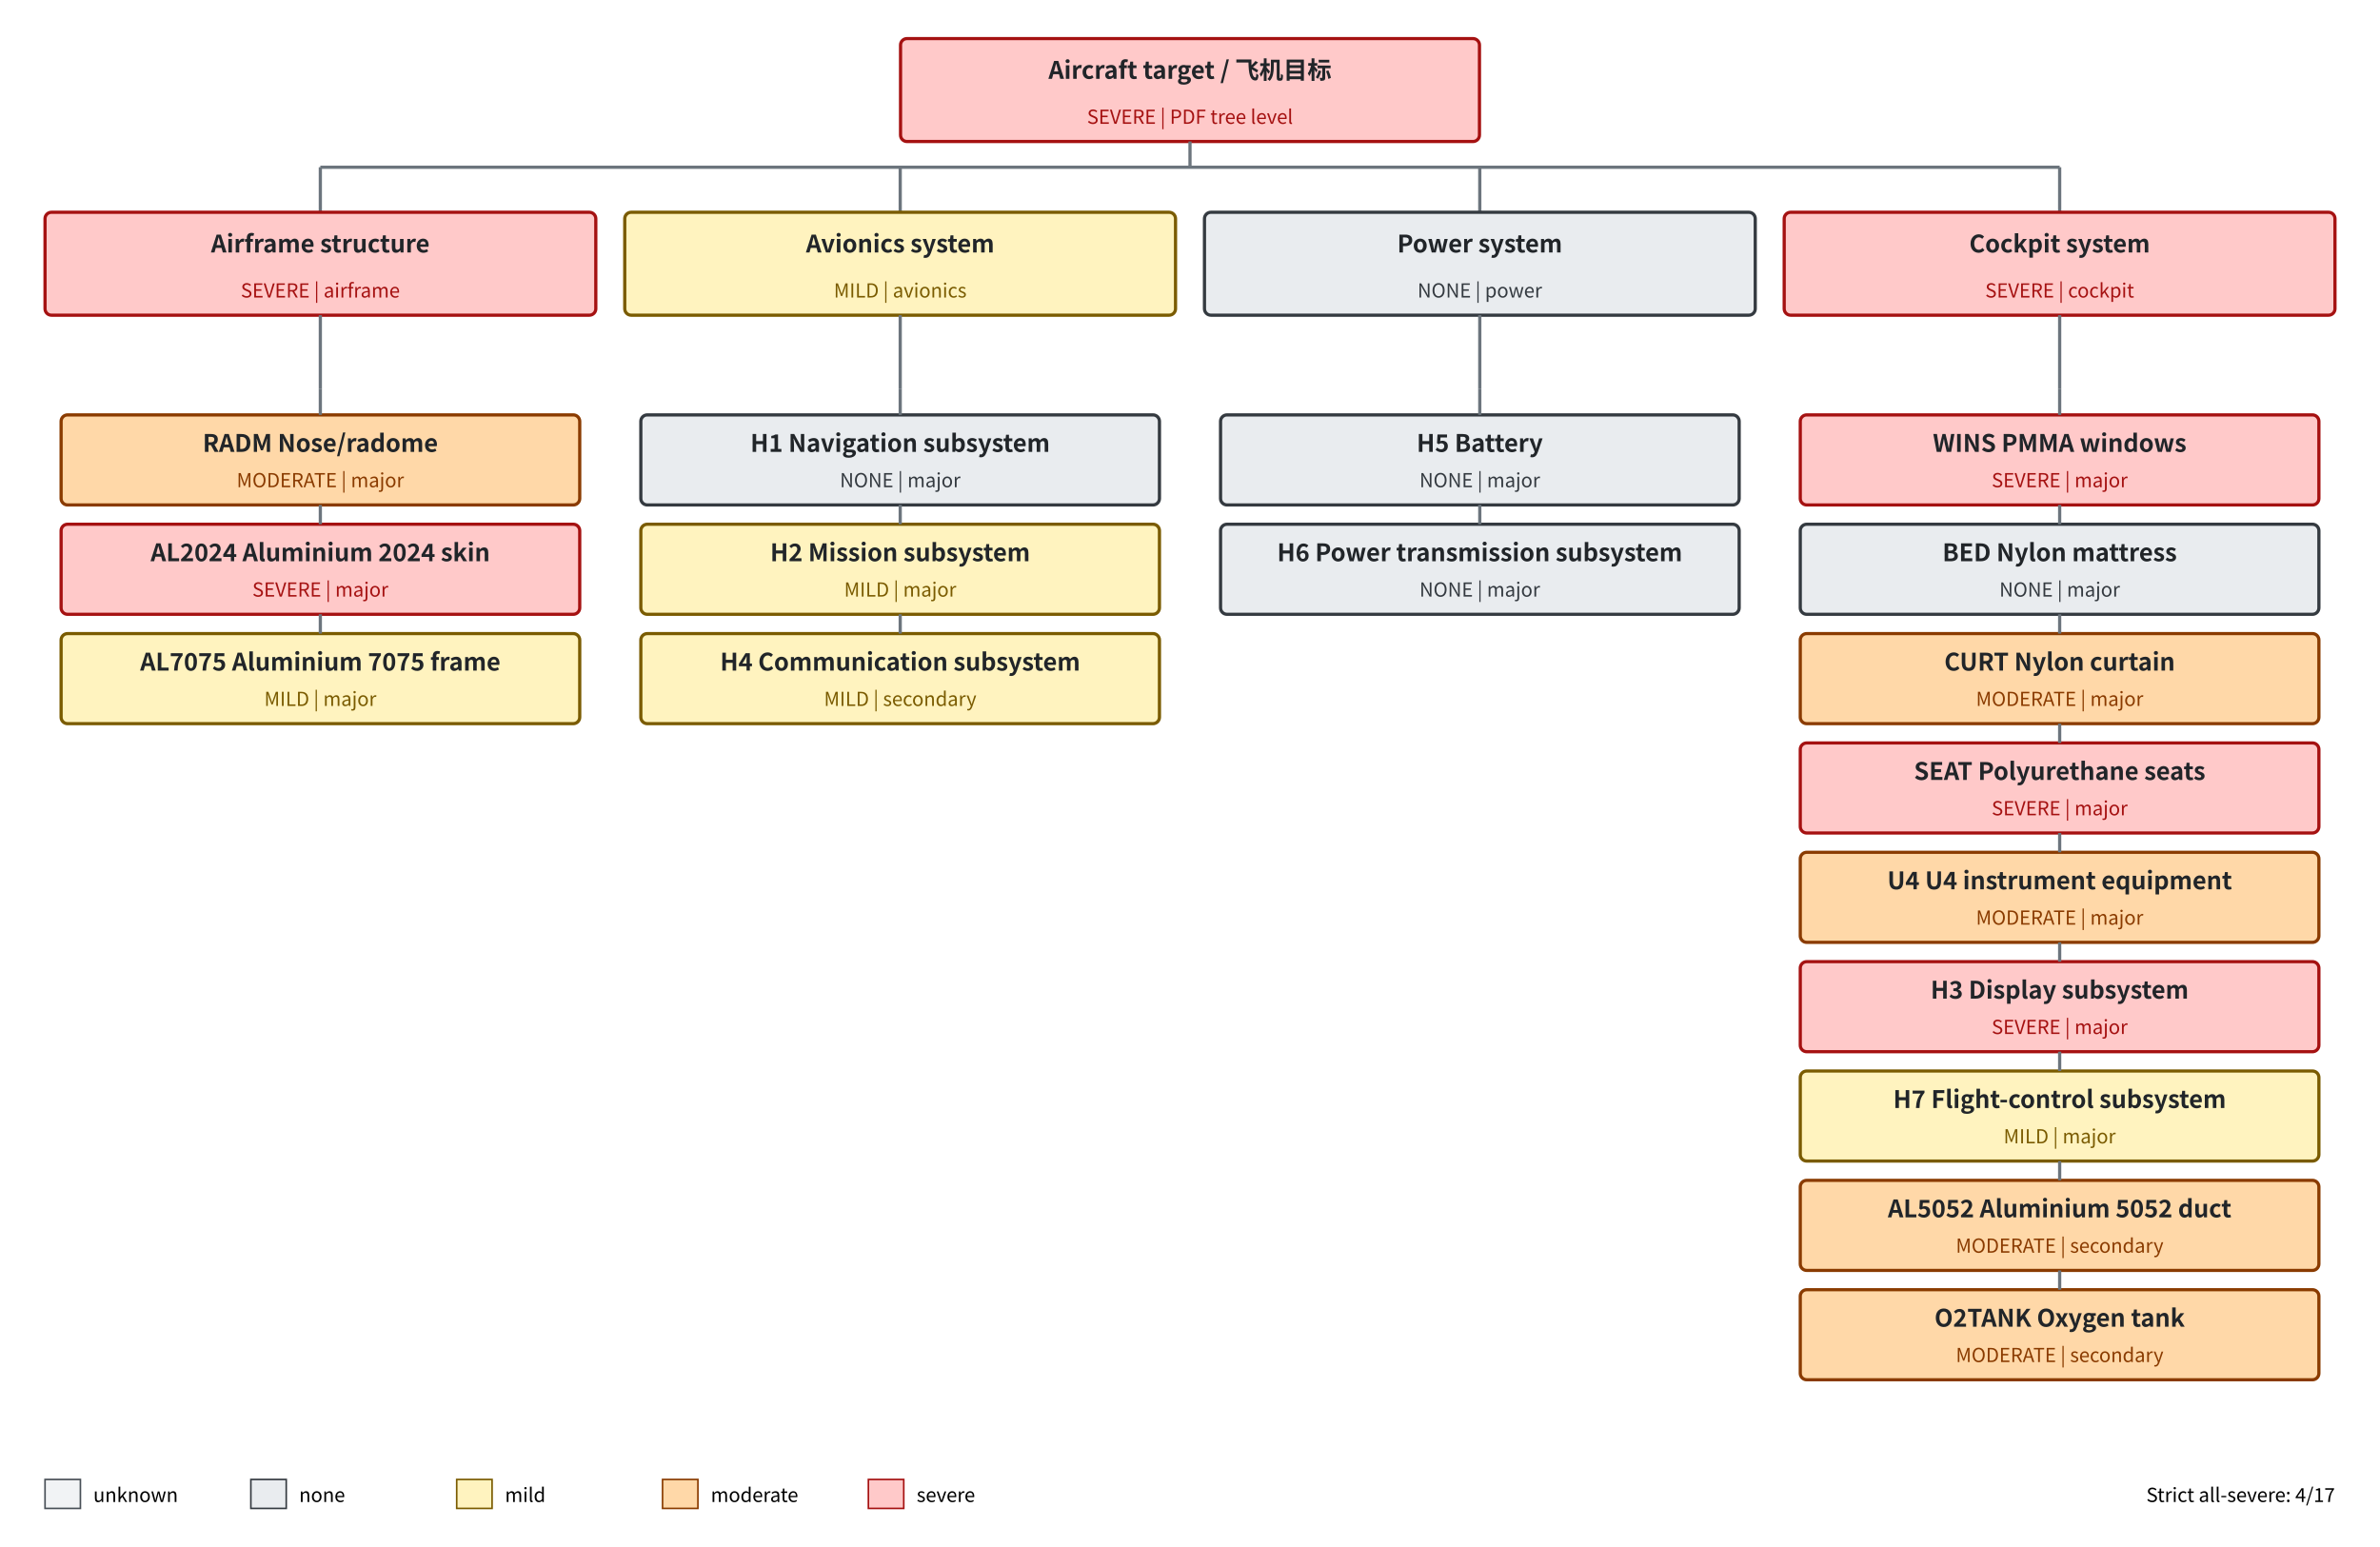
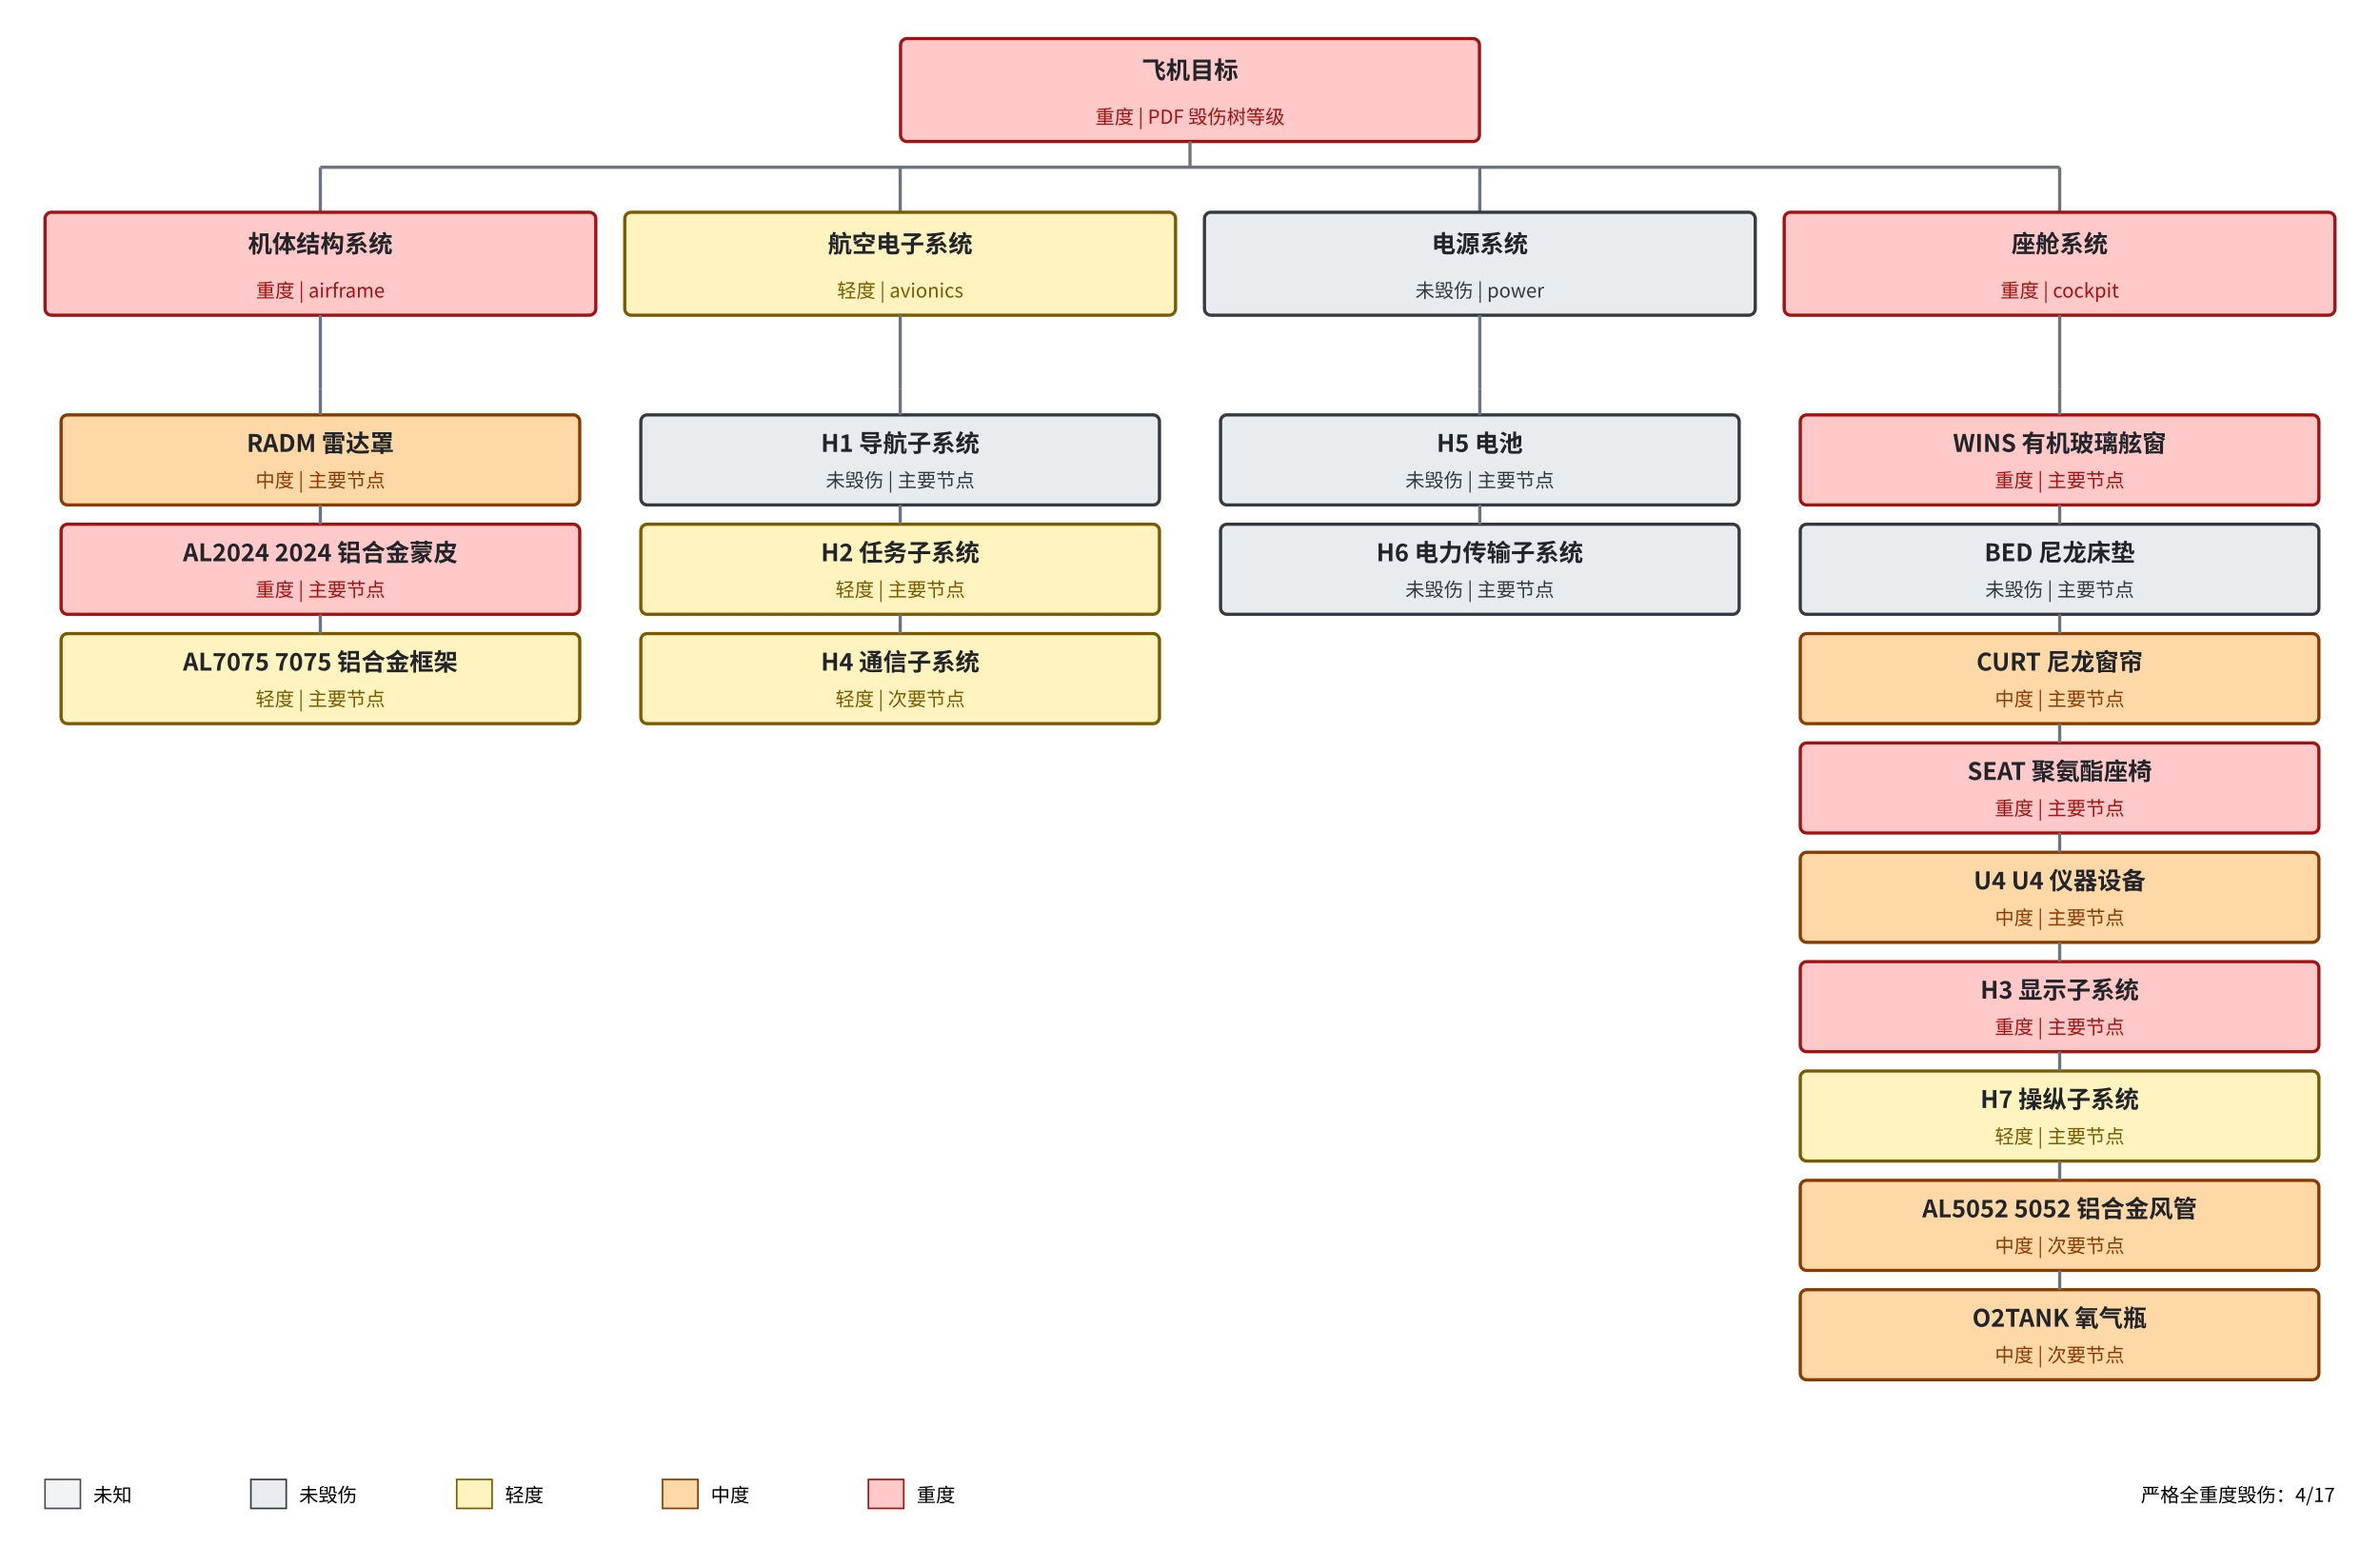
<svg xmlns="http://www.w3.org/2000/svg" width="1480" height="962" viewBox="0 0 1480 962">
  <style>text{font-family:"Microsoft YaHei","Noto Sans CJK SC",Arial,sans-serif;letter-spacing:0}.title{font-size:20px;font-weight:700}.label{font-size:15px;font-weight:600}.small{font-size:12px}.line{stroke:#6c757d;stroke-width:2;fill:none}</style>
  <rect width="100%" height="100%" fill="#ffffff" />
  <rect x="560.0" y="24.0" width="360.0" height="64.0" rx="4" fill="#ffc9c9" stroke="#a51111" stroke-width="2" />
-   <text x="740.0" y="49.0" text-anchor="middle" class="label" fill="#212529">Aircraft target / 飞机目标</text>
-   <text x="740.0" y="77.0" text-anchor="middle" class="small" fill="#a51111">SEVERE | PDF tree level</text>
+   <text x="740.0" y="49.0" text-anchor="middle" class="label" fill="#212529">飞机目标</text>
+   <text x="740.0" y="77.0" text-anchor="middle" class="small" fill="#a51111">重度 | PDF 毁伤树等级</text>
  <path class="line" d="M 740.0 88.0 V 104.0" />
  <path class="line" d="M 199.2 104.0 H 1280.8" />
  <path class="line" d="M 199.2 104.0 V 132.0" />
  <rect x="28.0" y="132.0" width="342.5" height="64.0" rx="4" fill="#ffc9c9" stroke="#a51111" stroke-width="2" />
-   <text x="199.2" y="157.0" text-anchor="middle" class="label" fill="#212529">Airframe structure</text>
-   <text x="199.2" y="185.0" text-anchor="middle" class="small" fill="#a51111">SEVERE | airframe</text>
+   <text x="199.2" y="157.0" text-anchor="middle" class="label" fill="#212529">机体结构系统</text>
+   <text x="199.2" y="185.0" text-anchor="middle" class="small" fill="#a51111">重度 | airframe</text>
  <path class="line" d="M 199.2 196.0 V 242.0" />
  <rect x="38.0" y="258.0" width="322.5" height="56.0" rx="4" fill="#ffd8a8" stroke="#8a3b00" stroke-width="2" />
-   <text x="199.2" y="281.0" text-anchor="middle" class="label" fill="#212529">RADM  Nose/radome</text>
-   <text x="199.2" y="303.0" text-anchor="middle" class="small" fill="#8a3b00">MODERATE | major</text>
+   <text x="199.2" y="281.0" text-anchor="middle" class="label" fill="#212529">RADM  雷达罩</text>
+   <text x="199.2" y="303.0" text-anchor="middle" class="small" fill="#8a3b00">中度 | 主要节点</text>
  <path class="line" d="M 199.2 242.0 V 258.0" />
  <rect x="38.0" y="326.0" width="322.5" height="56.0" rx="4" fill="#ffc9c9" stroke="#a51111" stroke-width="2" />
-   <text x="199.2" y="349.0" text-anchor="middle" class="label" fill="#212529">AL2024  Aluminium 2024 skin</text>
-   <text x="199.2" y="371.0" text-anchor="middle" class="small" fill="#a51111">SEVERE | major</text>
+   <text x="199.2" y="349.0" text-anchor="middle" class="label" fill="#212529">AL2024  2024 铝合金蒙皮</text>
+   <text x="199.2" y="371.0" text-anchor="middle" class="small" fill="#a51111">重度 | 主要节点</text>
  <path class="line" d="M 199.2 314.0 V 326.0" />
  <rect x="38.0" y="394.0" width="322.5" height="56.0" rx="4" fill="#fff3bf" stroke="#7a5b00" stroke-width="2" />
-   <text x="199.2" y="417.0" text-anchor="middle" class="label" fill="#212529">AL7075  Aluminium 7075 frame</text>
-   <text x="199.2" y="439.0" text-anchor="middle" class="small" fill="#7a5b00">MILD | major</text>
+   <text x="199.2" y="417.0" text-anchor="middle" class="label" fill="#212529">AL7075  7075 铝合金框架</text>
+   <text x="199.2" y="439.0" text-anchor="middle" class="small" fill="#7a5b00">轻度 | 主要节点</text>
  <path class="line" d="M 199.2 382.0 V 394.0" />
  <path class="line" d="M 559.8 104.0 V 132.0" />
  <rect x="388.5" y="132.0" width="342.5" height="64.0" rx="4" fill="#fff3bf" stroke="#7a5b00" stroke-width="2" />
-   <text x="559.8" y="157.0" text-anchor="middle" class="label" fill="#212529">Avionics system</text>
-   <text x="559.8" y="185.0" text-anchor="middle" class="small" fill="#7a5b00">MILD | avionics</text>
+   <text x="559.8" y="157.0" text-anchor="middle" class="label" fill="#212529">航空电子系统</text>
+   <text x="559.8" y="185.0" text-anchor="middle" class="small" fill="#7a5b00">轻度 | avionics</text>
  <path class="line" d="M 559.8 196.0 V 242.0" />
  <rect x="398.5" y="258.0" width="322.5" height="56.0" rx="4" fill="#e9ecef" stroke="#343a40" stroke-width="2" />
-   <text x="559.8" y="281.0" text-anchor="middle" class="label" fill="#212529">H1  Navigation subsystem</text>
-   <text x="559.8" y="303.0" text-anchor="middle" class="small" fill="#343a40">NONE | major</text>
+   <text x="559.8" y="281.0" text-anchor="middle" class="label" fill="#212529">H1  导航子系统</text>
+   <text x="559.8" y="303.0" text-anchor="middle" class="small" fill="#343a40">未毁伤 | 主要节点</text>
  <path class="line" d="M 559.8 242.0 V 258.0" />
  <rect x="398.5" y="326.0" width="322.5" height="56.0" rx="4" fill="#fff3bf" stroke="#7a5b00" stroke-width="2" />
-   <text x="559.8" y="349.0" text-anchor="middle" class="label" fill="#212529">H2  Mission subsystem</text>
-   <text x="559.8" y="371.0" text-anchor="middle" class="small" fill="#7a5b00">MILD | major</text>
+   <text x="559.8" y="349.0" text-anchor="middle" class="label" fill="#212529">H2  任务子系统</text>
+   <text x="559.8" y="371.0" text-anchor="middle" class="small" fill="#7a5b00">轻度 | 主要节点</text>
  <path class="line" d="M 559.8 314.0 V 326.0" />
  <rect x="398.5" y="394.0" width="322.5" height="56.0" rx="4" fill="#fff3bf" stroke="#7a5b00" stroke-width="2" />
-   <text x="559.8" y="417.0" text-anchor="middle" class="label" fill="#212529">H4  Communication subsystem</text>
-   <text x="559.8" y="439.0" text-anchor="middle" class="small" fill="#7a5b00">MILD | secondary</text>
+   <text x="559.8" y="417.0" text-anchor="middle" class="label" fill="#212529">H4  通信子系统</text>
+   <text x="559.8" y="439.0" text-anchor="middle" class="small" fill="#7a5b00">轻度 | 次要节点</text>
  <path class="line" d="M 559.8 382.0 V 394.0" />
  <path class="line" d="M 920.2 104.0 V 132.0" />
  <rect x="749.0" y="132.0" width="342.5" height="64.0" rx="4" fill="#e9ecef" stroke="#343a40" stroke-width="2" />
-   <text x="920.2" y="157.0" text-anchor="middle" class="label" fill="#212529">Power system</text>
-   <text x="920.2" y="185.0" text-anchor="middle" class="small" fill="#343a40">NONE | power</text>
+   <text x="920.2" y="157.0" text-anchor="middle" class="label" fill="#212529">电源系统</text>
+   <text x="920.2" y="185.0" text-anchor="middle" class="small" fill="#343a40">未毁伤 | power</text>
  <path class="line" d="M 920.2 196.0 V 242.0" />
  <rect x="759.0" y="258.0" width="322.5" height="56.0" rx="4" fill="#e9ecef" stroke="#343a40" stroke-width="2" />
-   <text x="920.2" y="281.0" text-anchor="middle" class="label" fill="#212529">H5  Battery</text>
-   <text x="920.2" y="303.0" text-anchor="middle" class="small" fill="#343a40">NONE | major</text>
+   <text x="920.2" y="281.0" text-anchor="middle" class="label" fill="#212529">H5  电池</text>
+   <text x="920.2" y="303.0" text-anchor="middle" class="small" fill="#343a40">未毁伤 | 主要节点</text>
  <path class="line" d="M 920.2 242.0 V 258.0" />
  <rect x="759.0" y="326.0" width="322.5" height="56.0" rx="4" fill="#e9ecef" stroke="#343a40" stroke-width="2" />
-   <text x="920.2" y="349.0" text-anchor="middle" class="label" fill="#212529">H6  Power transmission subsystem</text>
-   <text x="920.2" y="371.0" text-anchor="middle" class="small" fill="#343a40">NONE | major</text>
+   <text x="920.2" y="349.0" text-anchor="middle" class="label" fill="#212529">H6  电力传输子系统</text>
+   <text x="920.2" y="371.0" text-anchor="middle" class="small" fill="#343a40">未毁伤 | 主要节点</text>
  <path class="line" d="M 920.2 314.0 V 326.0" />
  <path class="line" d="M 1280.8 104.0 V 132.0" />
  <rect x="1109.5" y="132.0" width="342.5" height="64.0" rx="4" fill="#ffc9c9" stroke="#a51111" stroke-width="2" />
-   <text x="1280.8" y="157.0" text-anchor="middle" class="label" fill="#212529">Cockpit system</text>
-   <text x="1280.8" y="185.0" text-anchor="middle" class="small" fill="#a51111">SEVERE | cockpit</text>
+   <text x="1280.8" y="157.0" text-anchor="middle" class="label" fill="#212529">座舱系统</text>
+   <text x="1280.8" y="185.0" text-anchor="middle" class="small" fill="#a51111">重度 | cockpit</text>
  <path class="line" d="M 1280.8 196.0 V 242.0" />
  <rect x="1119.5" y="258.0" width="322.5" height="56.0" rx="4" fill="#ffc9c9" stroke="#a51111" stroke-width="2" />
-   <text x="1280.8" y="281.0" text-anchor="middle" class="label" fill="#212529">WINS  PMMA windows</text>
-   <text x="1280.8" y="303.0" text-anchor="middle" class="small" fill="#a51111">SEVERE | major</text>
+   <text x="1280.8" y="281.0" text-anchor="middle" class="label" fill="#212529">WINS  有机玻璃舷窗</text>
+   <text x="1280.8" y="303.0" text-anchor="middle" class="small" fill="#a51111">重度 | 主要节点</text>
  <path class="line" d="M 1280.8 242.0 V 258.0" />
  <rect x="1119.5" y="326.0" width="322.5" height="56.0" rx="4" fill="#e9ecef" stroke="#343a40" stroke-width="2" />
-   <text x="1280.8" y="349.0" text-anchor="middle" class="label" fill="#212529">BED  Nylon mattress</text>
-   <text x="1280.8" y="371.0" text-anchor="middle" class="small" fill="#343a40">NONE | major</text>
+   <text x="1280.8" y="349.0" text-anchor="middle" class="label" fill="#212529">BED  尼龙床垫</text>
+   <text x="1280.8" y="371.0" text-anchor="middle" class="small" fill="#343a40">未毁伤 | 主要节点</text>
  <path class="line" d="M 1280.8 314.0 V 326.0" />
  <rect x="1119.5" y="394.0" width="322.5" height="56.0" rx="4" fill="#ffd8a8" stroke="#8a3b00" stroke-width="2" />
-   <text x="1280.8" y="417.0" text-anchor="middle" class="label" fill="#212529">CURT  Nylon curtain</text>
-   <text x="1280.8" y="439.0" text-anchor="middle" class="small" fill="#8a3b00">MODERATE | major</text>
+   <text x="1280.8" y="417.0" text-anchor="middle" class="label" fill="#212529">CURT  尼龙窗帘</text>
+   <text x="1280.8" y="439.0" text-anchor="middle" class="small" fill="#8a3b00">中度 | 主要节点</text>
  <path class="line" d="M 1280.8 382.0 V 394.0" />
  <rect x="1119.5" y="462.0" width="322.5" height="56.0" rx="4" fill="#ffc9c9" stroke="#a51111" stroke-width="2" />
-   <text x="1280.8" y="485.0" text-anchor="middle" class="label" fill="#212529">SEAT  Polyurethane seats</text>
-   <text x="1280.8" y="507.0" text-anchor="middle" class="small" fill="#a51111">SEVERE | major</text>
+   <text x="1280.8" y="485.0" text-anchor="middle" class="label" fill="#212529">SEAT  聚氨酯座椅</text>
+   <text x="1280.8" y="507.0" text-anchor="middle" class="small" fill="#a51111">重度 | 主要节点</text>
  <path class="line" d="M 1280.8 450.0 V 462.0" />
  <rect x="1119.5" y="530.0" width="322.5" height="56.0" rx="4" fill="#ffd8a8" stroke="#8a3b00" stroke-width="2" />
-   <text x="1280.8" y="553.0" text-anchor="middle" class="label" fill="#212529">U4  U4 instrument equipment</text>
-   <text x="1280.8" y="575.0" text-anchor="middle" class="small" fill="#8a3b00">MODERATE | major</text>
+   <text x="1280.8" y="553.0" text-anchor="middle" class="label" fill="#212529">U4  U4 仪器设备</text>
+   <text x="1280.8" y="575.0" text-anchor="middle" class="small" fill="#8a3b00">中度 | 主要节点</text>
  <path class="line" d="M 1280.8 518.0 V 530.0" />
  <rect x="1119.5" y="598.0" width="322.5" height="56.0" rx="4" fill="#ffc9c9" stroke="#a51111" stroke-width="2" />
-   <text x="1280.8" y="621.0" text-anchor="middle" class="label" fill="#212529">H3  Display subsystem</text>
-   <text x="1280.8" y="643.0" text-anchor="middle" class="small" fill="#a51111">SEVERE | major</text>
+   <text x="1280.8" y="621.0" text-anchor="middle" class="label" fill="#212529">H3  显示子系统</text>
+   <text x="1280.8" y="643.0" text-anchor="middle" class="small" fill="#a51111">重度 | 主要节点</text>
  <path class="line" d="M 1280.8 586.0 V 598.0" />
  <rect x="1119.5" y="666.0" width="322.5" height="56.0" rx="4" fill="#fff3bf" stroke="#7a5b00" stroke-width="2" />
-   <text x="1280.8" y="689.0" text-anchor="middle" class="label" fill="#212529">H7  Flight-control subsystem</text>
-   <text x="1280.8" y="711.0" text-anchor="middle" class="small" fill="#7a5b00">MILD | major</text>
+   <text x="1280.8" y="689.0" text-anchor="middle" class="label" fill="#212529">H7  操纵子系统</text>
+   <text x="1280.8" y="711.0" text-anchor="middle" class="small" fill="#7a5b00">轻度 | 主要节点</text>
  <path class="line" d="M 1280.8 654.0 V 666.0" />
  <rect x="1119.5" y="734.0" width="322.5" height="56.0" rx="4" fill="#ffd8a8" stroke="#8a3b00" stroke-width="2" />
-   <text x="1280.8" y="757.0" text-anchor="middle" class="label" fill="#212529">AL5052  Aluminium 5052 duct</text>
-   <text x="1280.8" y="779.0" text-anchor="middle" class="small" fill="#8a3b00">MODERATE | secondary</text>
+   <text x="1280.8" y="757.0" text-anchor="middle" class="label" fill="#212529">AL5052  5052 铝合金风管</text>
+   <text x="1280.8" y="779.0" text-anchor="middle" class="small" fill="#8a3b00">中度 | 次要节点</text>
  <path class="line" d="M 1280.8 722.0 V 734.0" />
  <rect x="1119.5" y="802.0" width="322.5" height="56.0" rx="4" fill="#ffd8a8" stroke="#8a3b00" stroke-width="2" />
-   <text x="1280.8" y="825.0" text-anchor="middle" class="label" fill="#212529">O2TANK  Oxygen tank</text>
-   <text x="1280.8" y="847.0" text-anchor="middle" class="small" fill="#8a3b00">MODERATE | secondary</text>
+   <text x="1280.8" y="825.0" text-anchor="middle" class="label" fill="#212529">O2TANK  氧气瓶</text>
+   <text x="1280.8" y="847.0" text-anchor="middle" class="small" fill="#8a3b00">中度 | 次要节点</text>
  <path class="line" d="M 1280.8 790.0 V 802.0" />
  <rect x="28" y="920" width="22" height="18" fill="#f1f3f5" stroke="#495057" />
-   <text x="58" y="934" class="small">unknown</text>
+   <text x="58" y="934" class="small">未知</text>
  <rect x="156" y="920" width="22" height="18" fill="#e9ecef" stroke="#343a40" />
-   <text x="186" y="934" class="small">none</text>
+   <text x="186" y="934" class="small">未毁伤</text>
  <rect x="284" y="920" width="22" height="18" fill="#fff3bf" stroke="#7a5b00" />
-   <text x="314" y="934" class="small">mild</text>
+   <text x="314" y="934" class="small">轻度</text>
  <rect x="412" y="920" width="22" height="18" fill="#ffd8a8" stroke="#8a3b00" />
-   <text x="442" y="934" class="small">moderate</text>
+   <text x="442" y="934" class="small">中度</text>
  <rect x="540" y="920" width="22" height="18" fill="#ffc9c9" stroke="#a51111" />
-   <text x="570" y="934" class="small">severe</text>
-   <text x="1452" y="934" text-anchor="end" class="small">Strict all-severe: 4/17</text>
+   <text x="570" y="934" class="small">重度</text>
+   <text x="1452" y="934" text-anchor="end" class="small">严格全重度毁伤：4/17</text>
</svg>
